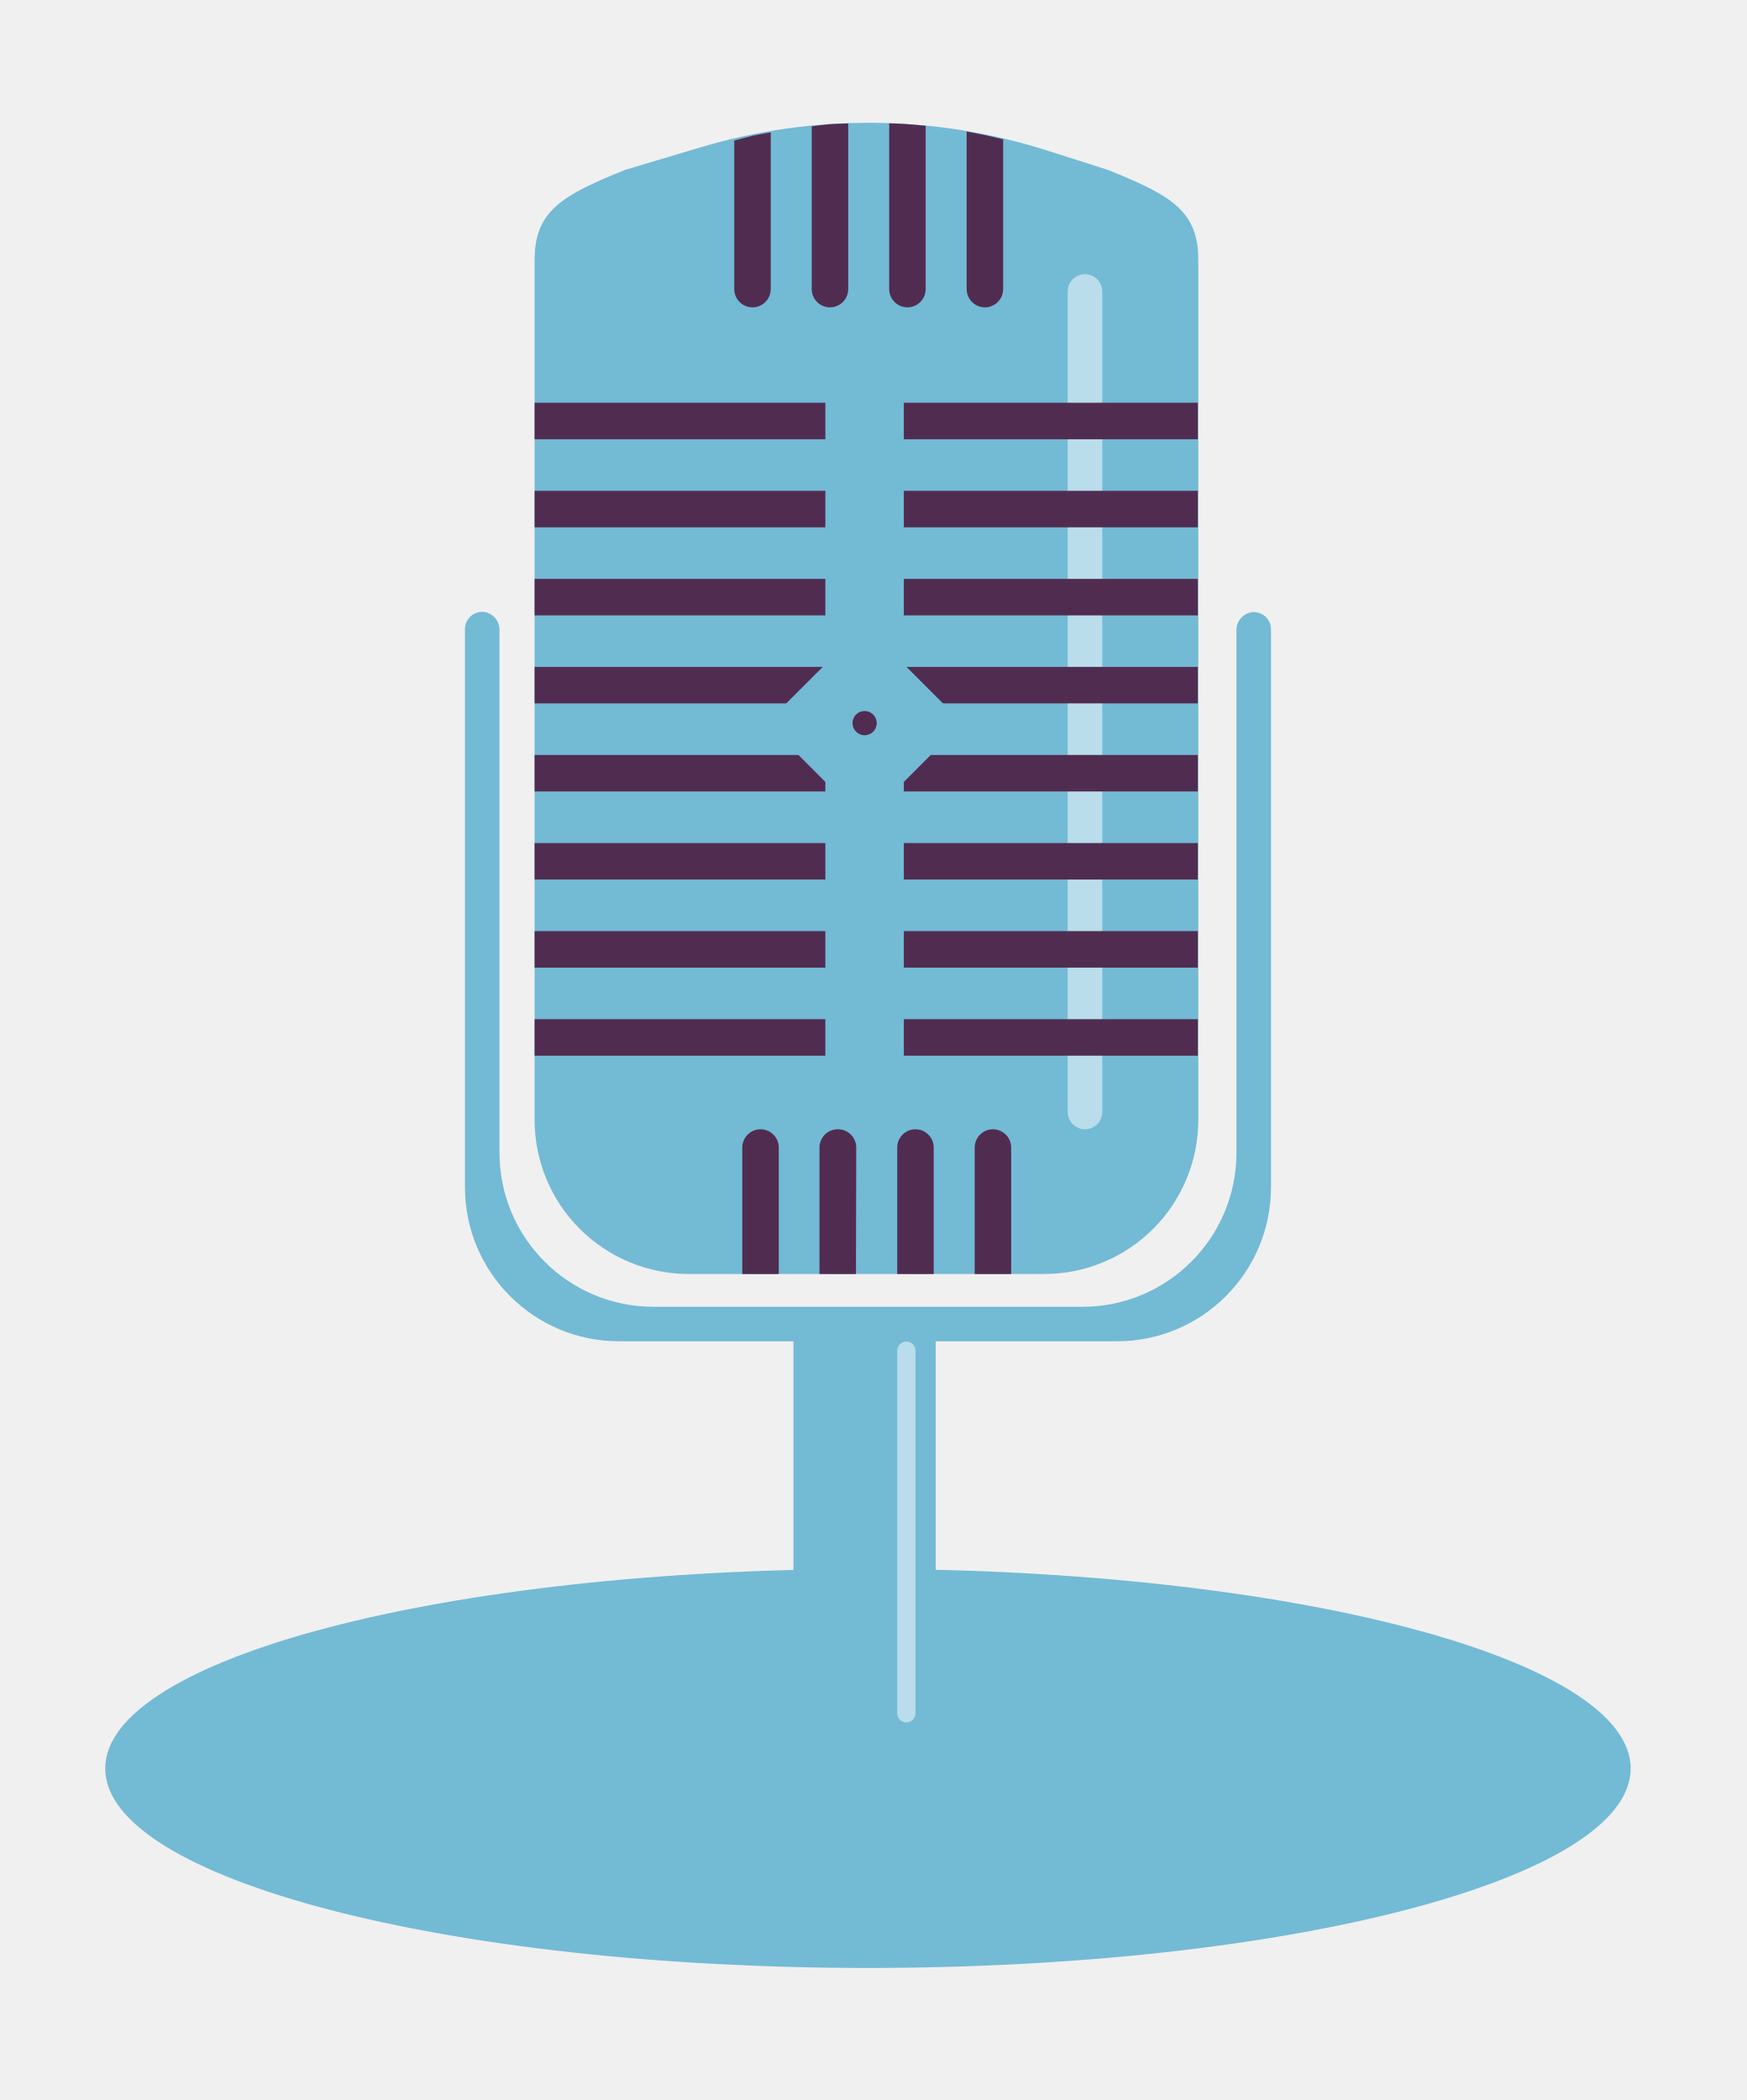
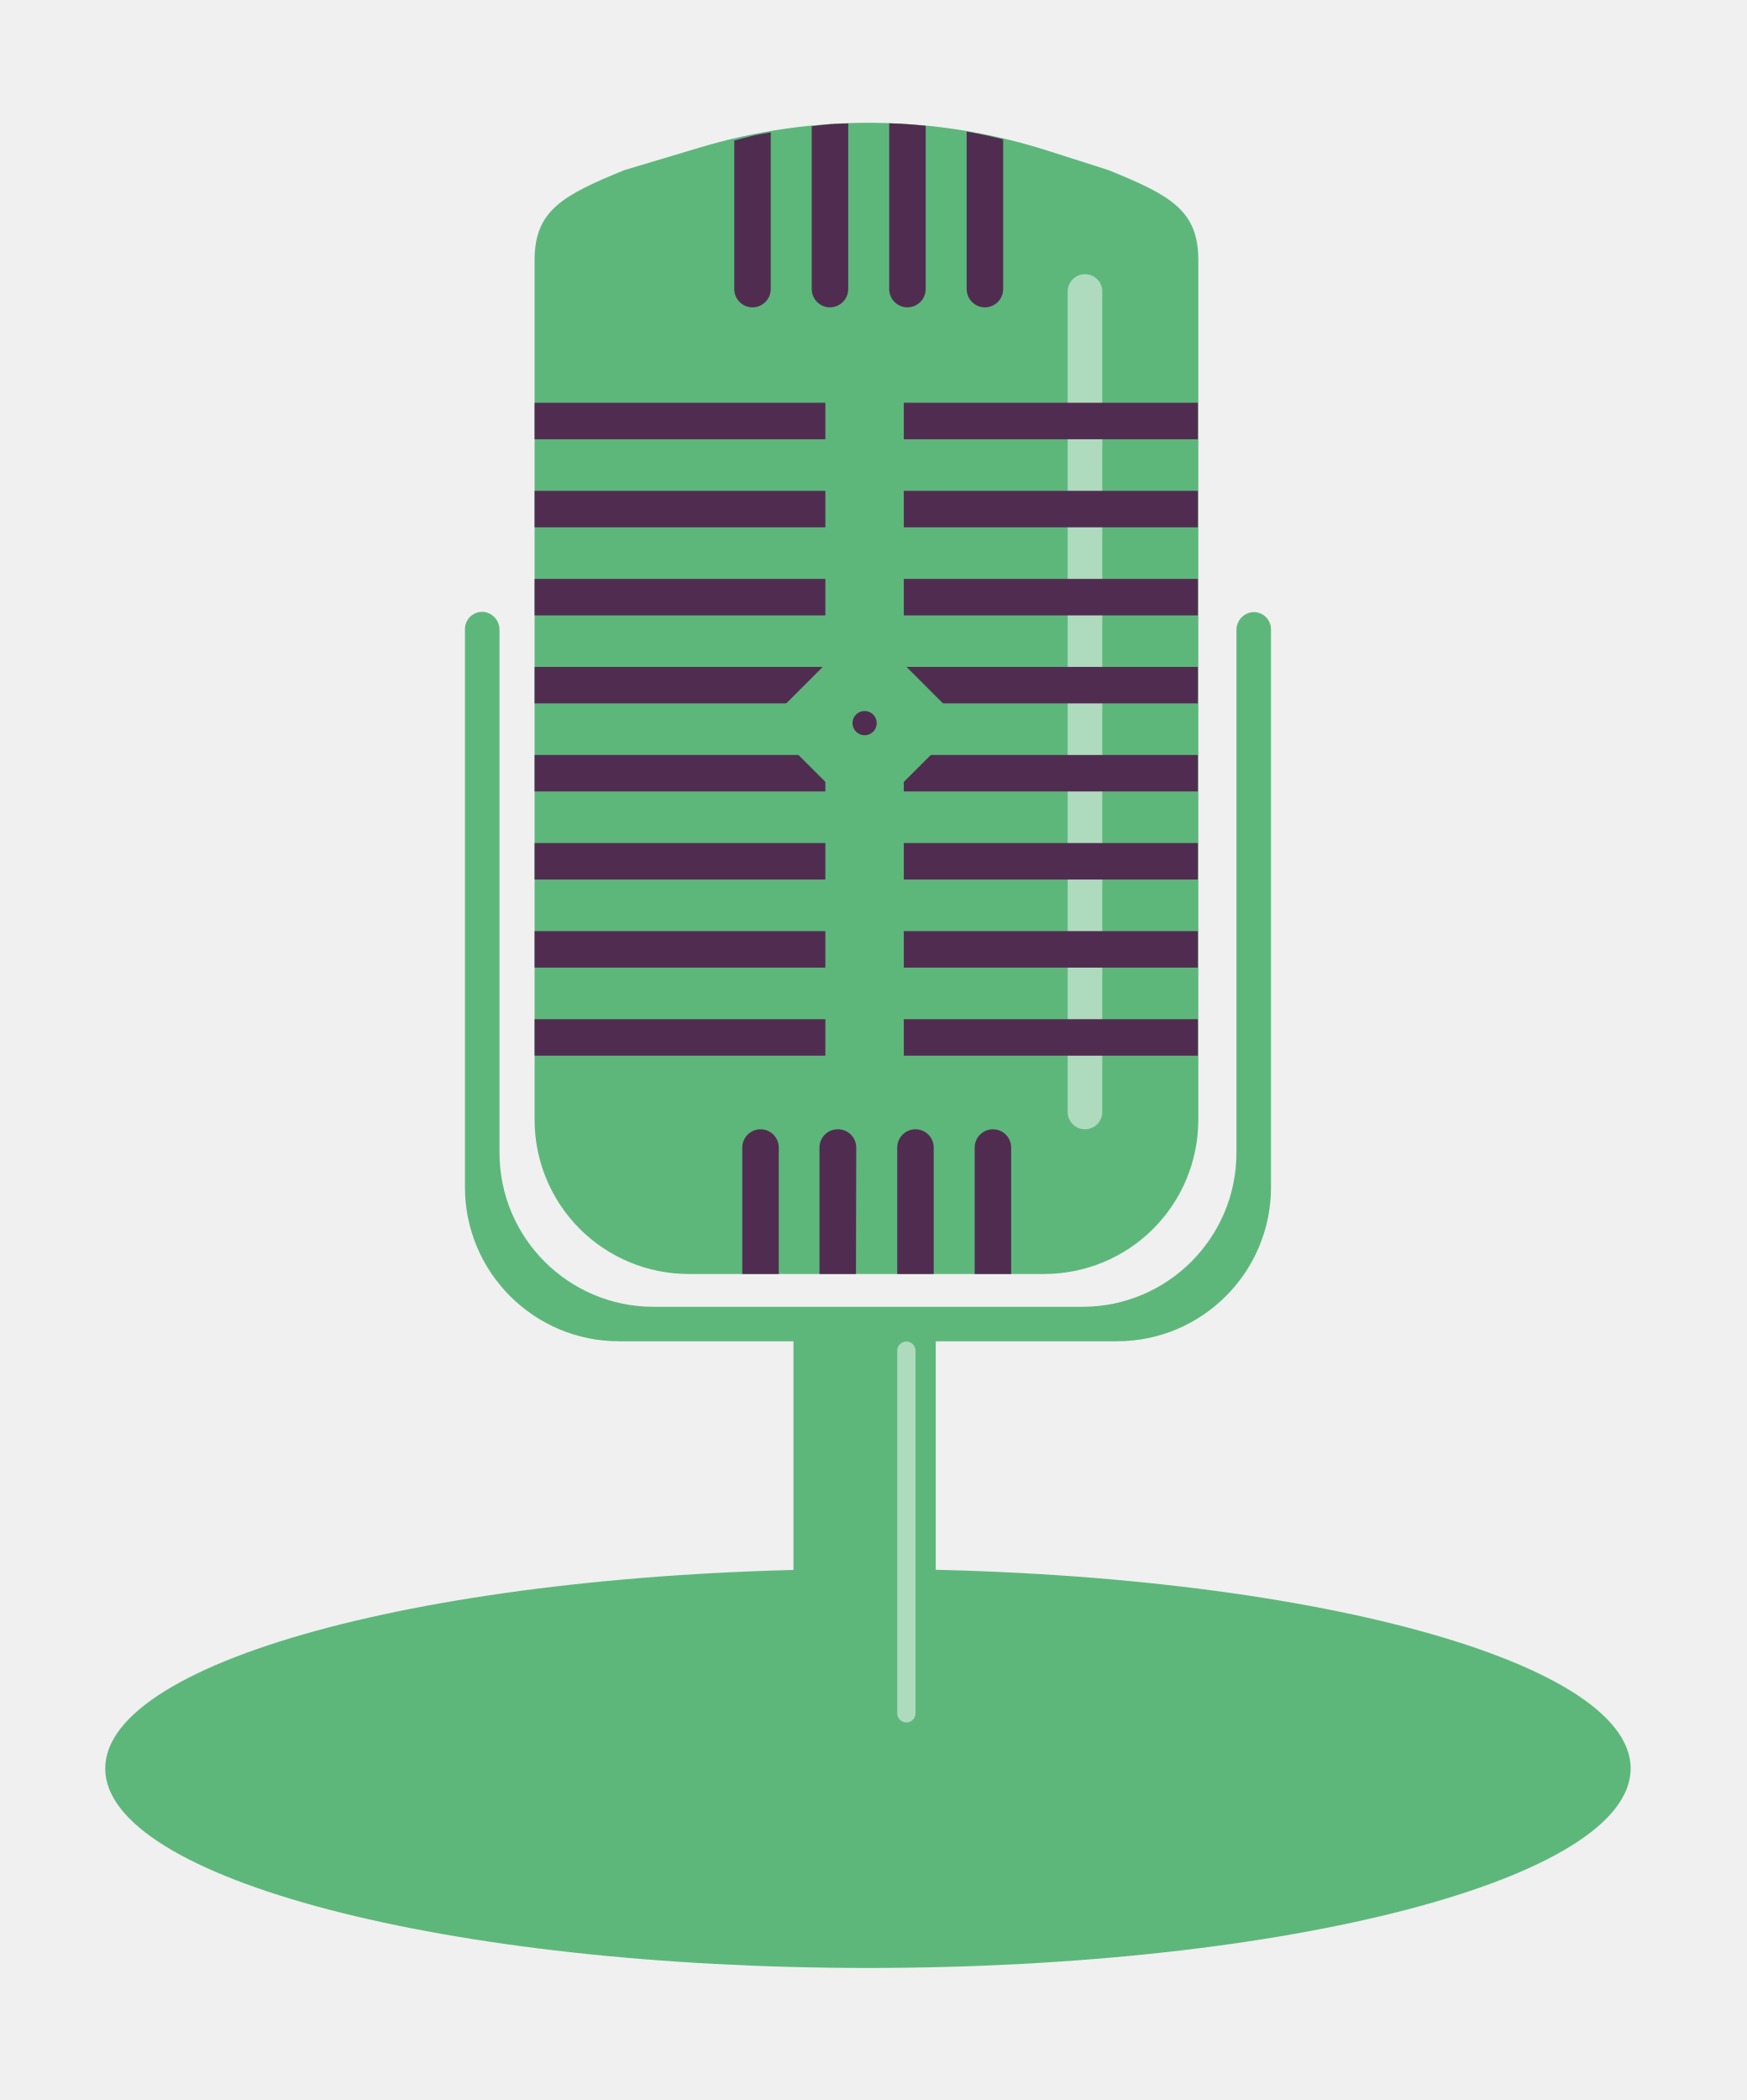
<svg xmlns="http://www.w3.org/2000/svg" id="Calque_2" data-name="Calque 2" viewBox="0 0 252.31 303.3">
  <defs>
-     <style>.cls-1{fill:#73bad5;}.cls-2{fill:#fff;opacity:0.5;}.cls-3{fill:#512c51;}</style>
+     <style>.cls-1{fill:#5db77b;}.cls-2{fill:#fff;opacity:0.5;}.cls-3{fill:#512c51;}</style>
  </defs>
  <path class="cls-1" d="M150.76,184H99.48A22.26,22.26,0,0,1,77.22,161.7V37.56c0-7.13,4-9.34,13-13l10.89-3.26a85,85,0,0,1,50.27.48l8.71,2.78c9,3.64,13,5.84,13,13V161.7A22.26,22.26,0,0,1,150.76,184Z" />
  <rect class="cls-2" x="154.22" y="39.6" width="5" height="123.5" rx="2.5" ry="2.5" />
  <rect class="cls-3" x="77.22" y="58.17" width="95.8" height="5.27" />
  <rect class="cls-3" x="77.22" y="70.89" width="95.8" height="5.27" />
  <rect class="cls-3" x="77.22" y="83.61" width="95.8" height="5.27" />
  <rect class="cls-3" x="77.22" y="96.32" width="95.8" height="5.27" />
  <rect class="cls-3" x="77.22" y="109.04" width="95.8" height="5.27" />
  <rect class="cls-3" x="77.22" y="121.76" width="95.8" height="5.27" />
  <rect class="cls-3" x="77.22" y="134.48" width="95.8" height="5.27" />
  <rect class="cls-3" x="77.22" y="147.2" width="95.8" height="5.27" />
  <rect class="cls-1" x="119.22" y="49.77" width="11.33" height="109.33" />
  <rect class="cls-1" x="114.87" y="94.42" width="20.03" height="20.03" transform="translate(110.43 -57.72) rotate(45)" />
  <circle class="cls-3" cx="124.89" cy="104.44" r="1.75" />
  <path class="cls-3" d="M106.06,41.75V20.3s2-.54,2.64-.69,2.63-.49,2.63-.49V41.75a2.64,2.64,0,0,1-2.63,2.64h0A2.64,2.64,0,0,1,106.06,41.75Z" />
  <path class="cls-3" d="M117.25,41.75V18.24s2-.26,2.67-.31,2.6-.1,2.6-.1V41.75a2.64,2.64,0,0,1-2.63,2.64h0A2.64,2.64,0,0,1,117.25,41.75Z" />
  <path class="cls-3" d="M128.44,41.75V17.81s2,.07,2.64.13l2.63.22V41.75a2.64,2.64,0,0,1-2.63,2.64h0A2.64,2.64,0,0,1,128.44,41.75Z" />
  <path class="cls-3" d="M139.63,41.75V19s2,.37,2.64.51,2.63.61,2.63.61V41.75a2.64,2.64,0,0,1-2.63,2.64h0A2.64,2.64,0,0,1,139.63,41.75Z" />
  <path class="cls-3" d="M146.06,165.74a2.64,2.64,0,0,0-2.64-2.64h0a2.64,2.64,0,0,0-2.63,2.64V184h5.27Z" />
  <path class="cls-3" d="M134.87,165.74a2.64,2.64,0,0,0-2.64-2.64h0a2.64,2.64,0,0,0-2.63,2.64V184h5.27Z" />
  <path class="cls-3" d="M123.68,165.74A2.64,2.64,0,0,0,121,163.1h0a2.64,2.64,0,0,0-2.63,2.64V184h5.27Z" />
  <path class="cls-3" d="M112.49,165.74a2.64,2.64,0,0,0-2.63-2.64h0a2.64,2.64,0,0,0-2.64,2.64V184h5.27Z" />
  <path class="cls-1" d="M180.83,88.42A2.59,2.59,0,0,0,178.6,91v75.48a22.26,22.26,0,0,1-22.26,22.26H94.41a22.26,22.26,0,0,1-22.26-22.26V91a2.59,2.59,0,0,0-2.24-2.62,2.49,2.49,0,0,0-2.75,2.48v80.6a22.26,22.26,0,0,0,22.26,22.26h71.91a22.26,22.26,0,0,0,22.26-22.26V90.9A2.49,2.49,0,0,0,180.83,88.42Z" />
  <ellipse class="cls-1" cx="125.37" cy="255.42" rx="110.17" ry="28.81" />
  <rect class="cls-1" x="114.61" y="190.34" width="20.55" height="80.4" />
  <rect class="cls-2" x="129.6" y="193.76" width="2.64" height="55.01" rx="1.32" ry="1.32" />
</svg>
